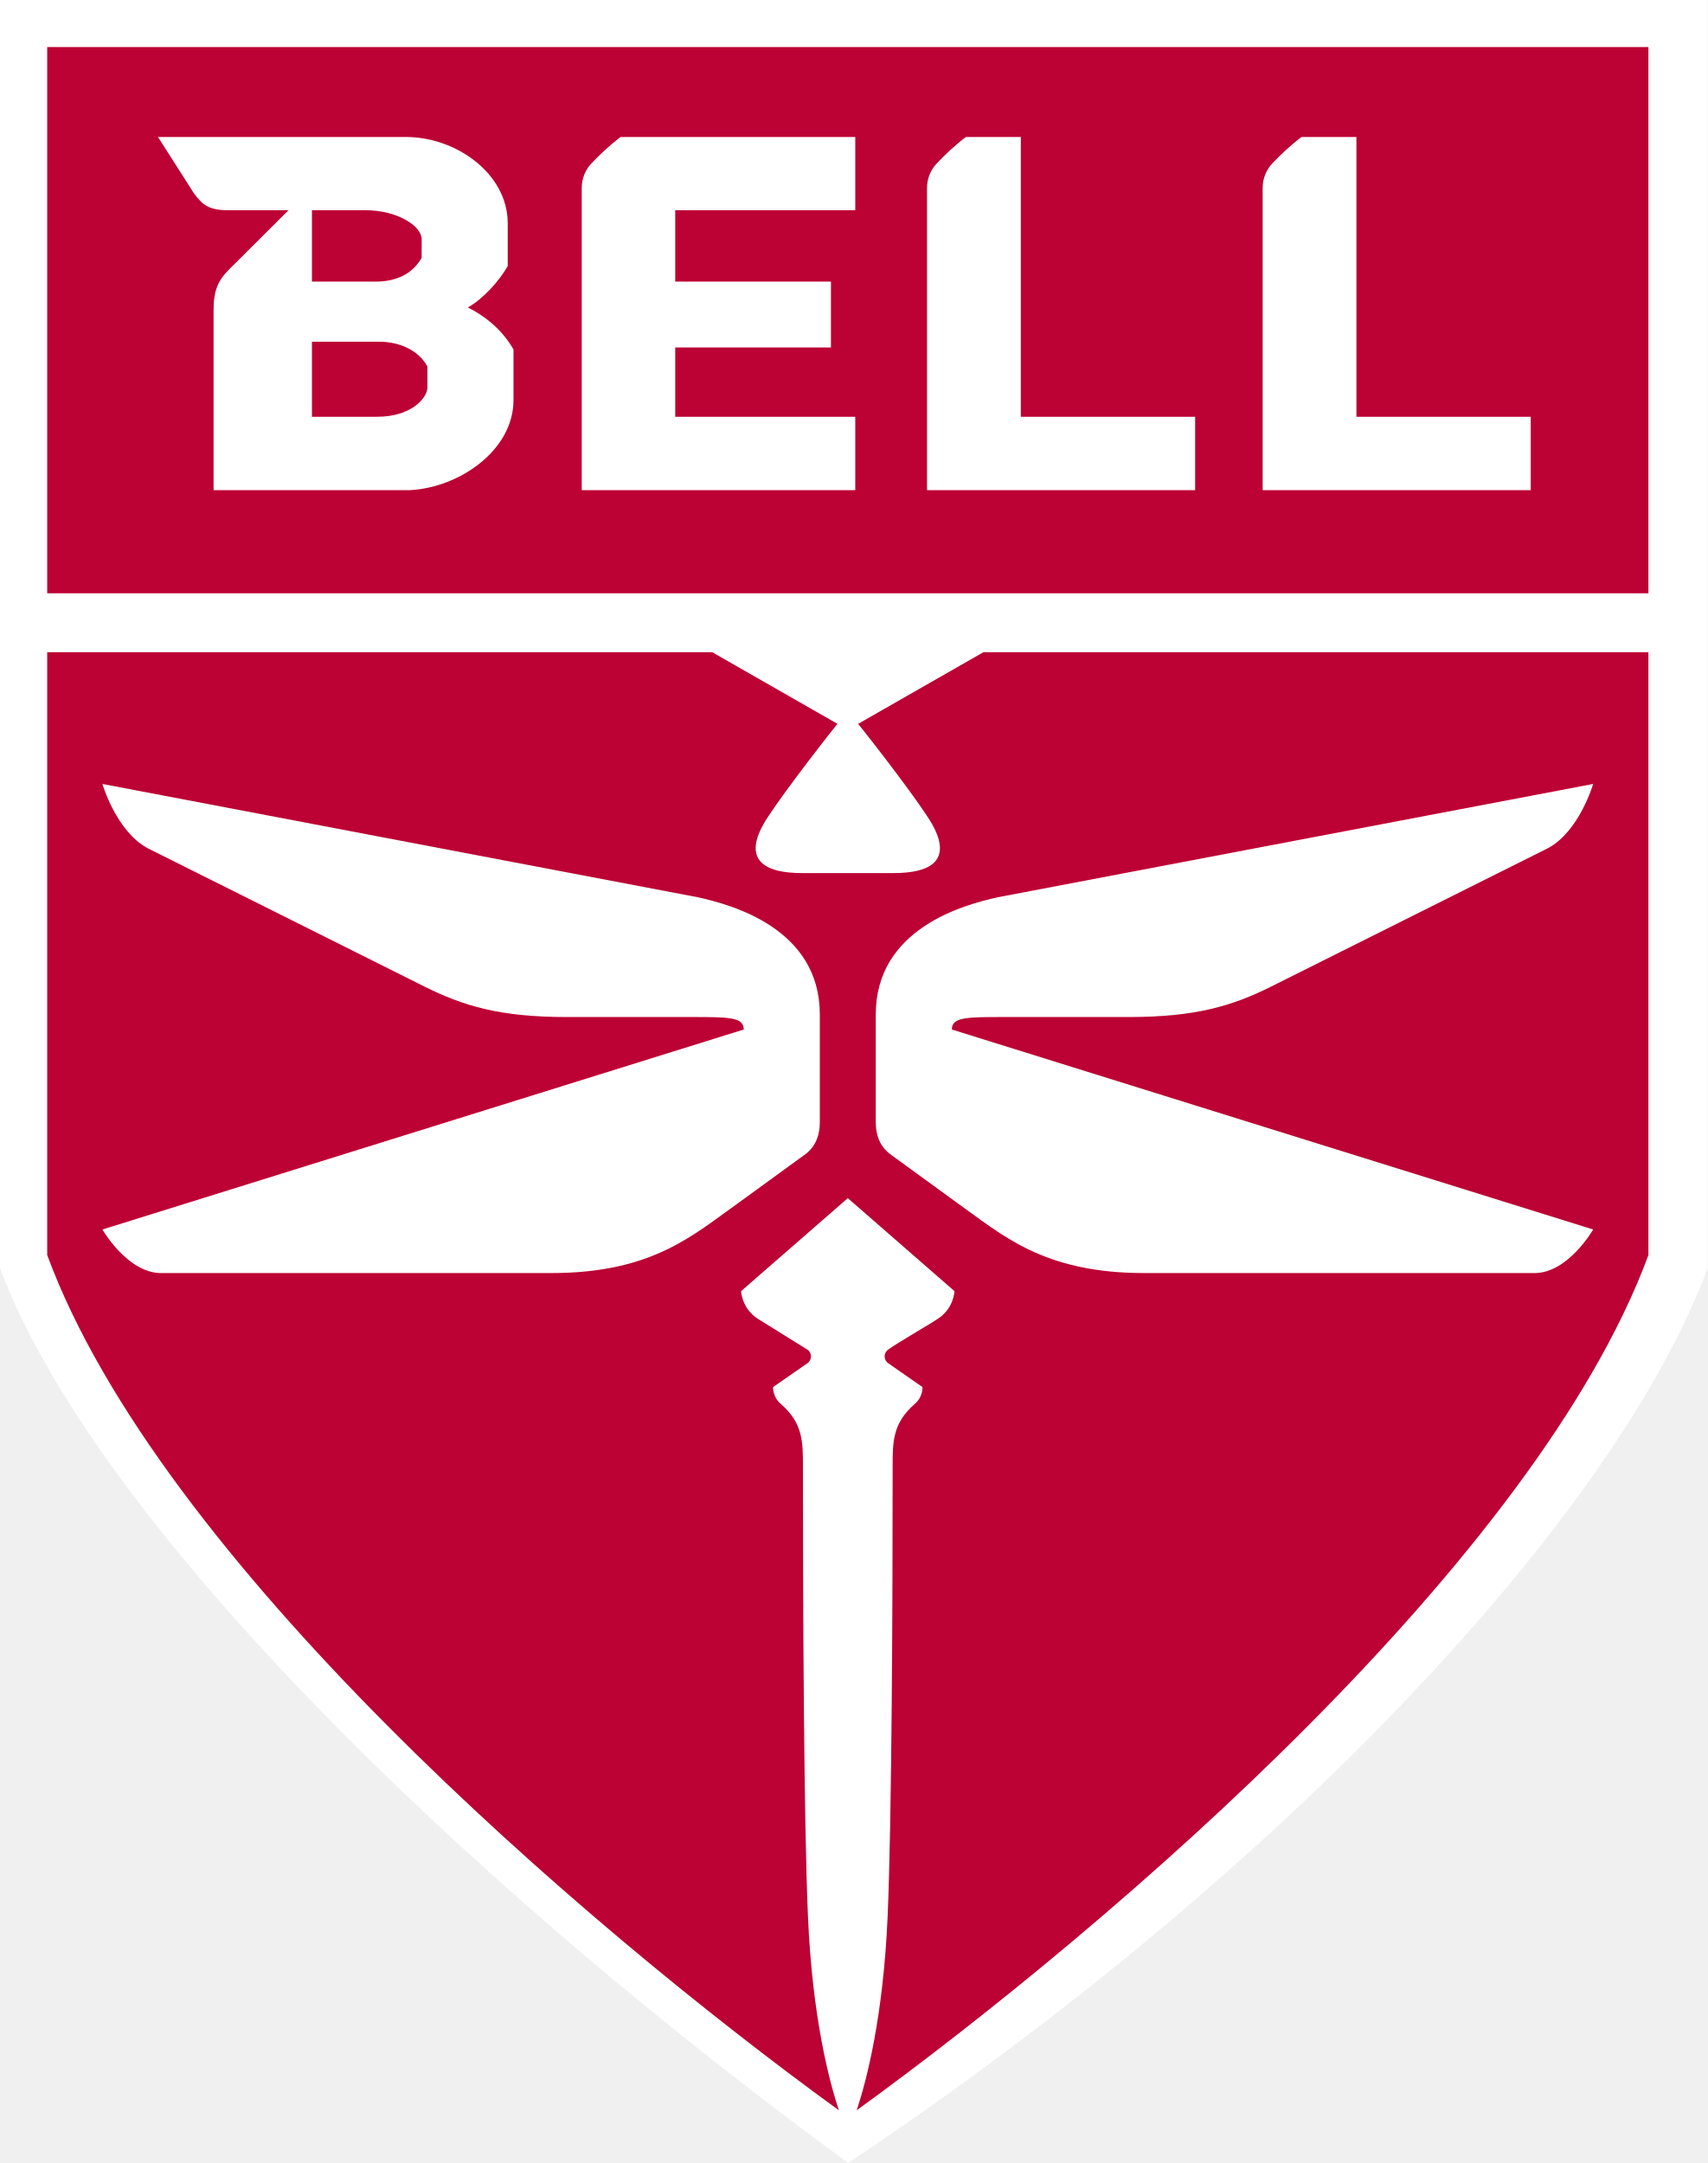
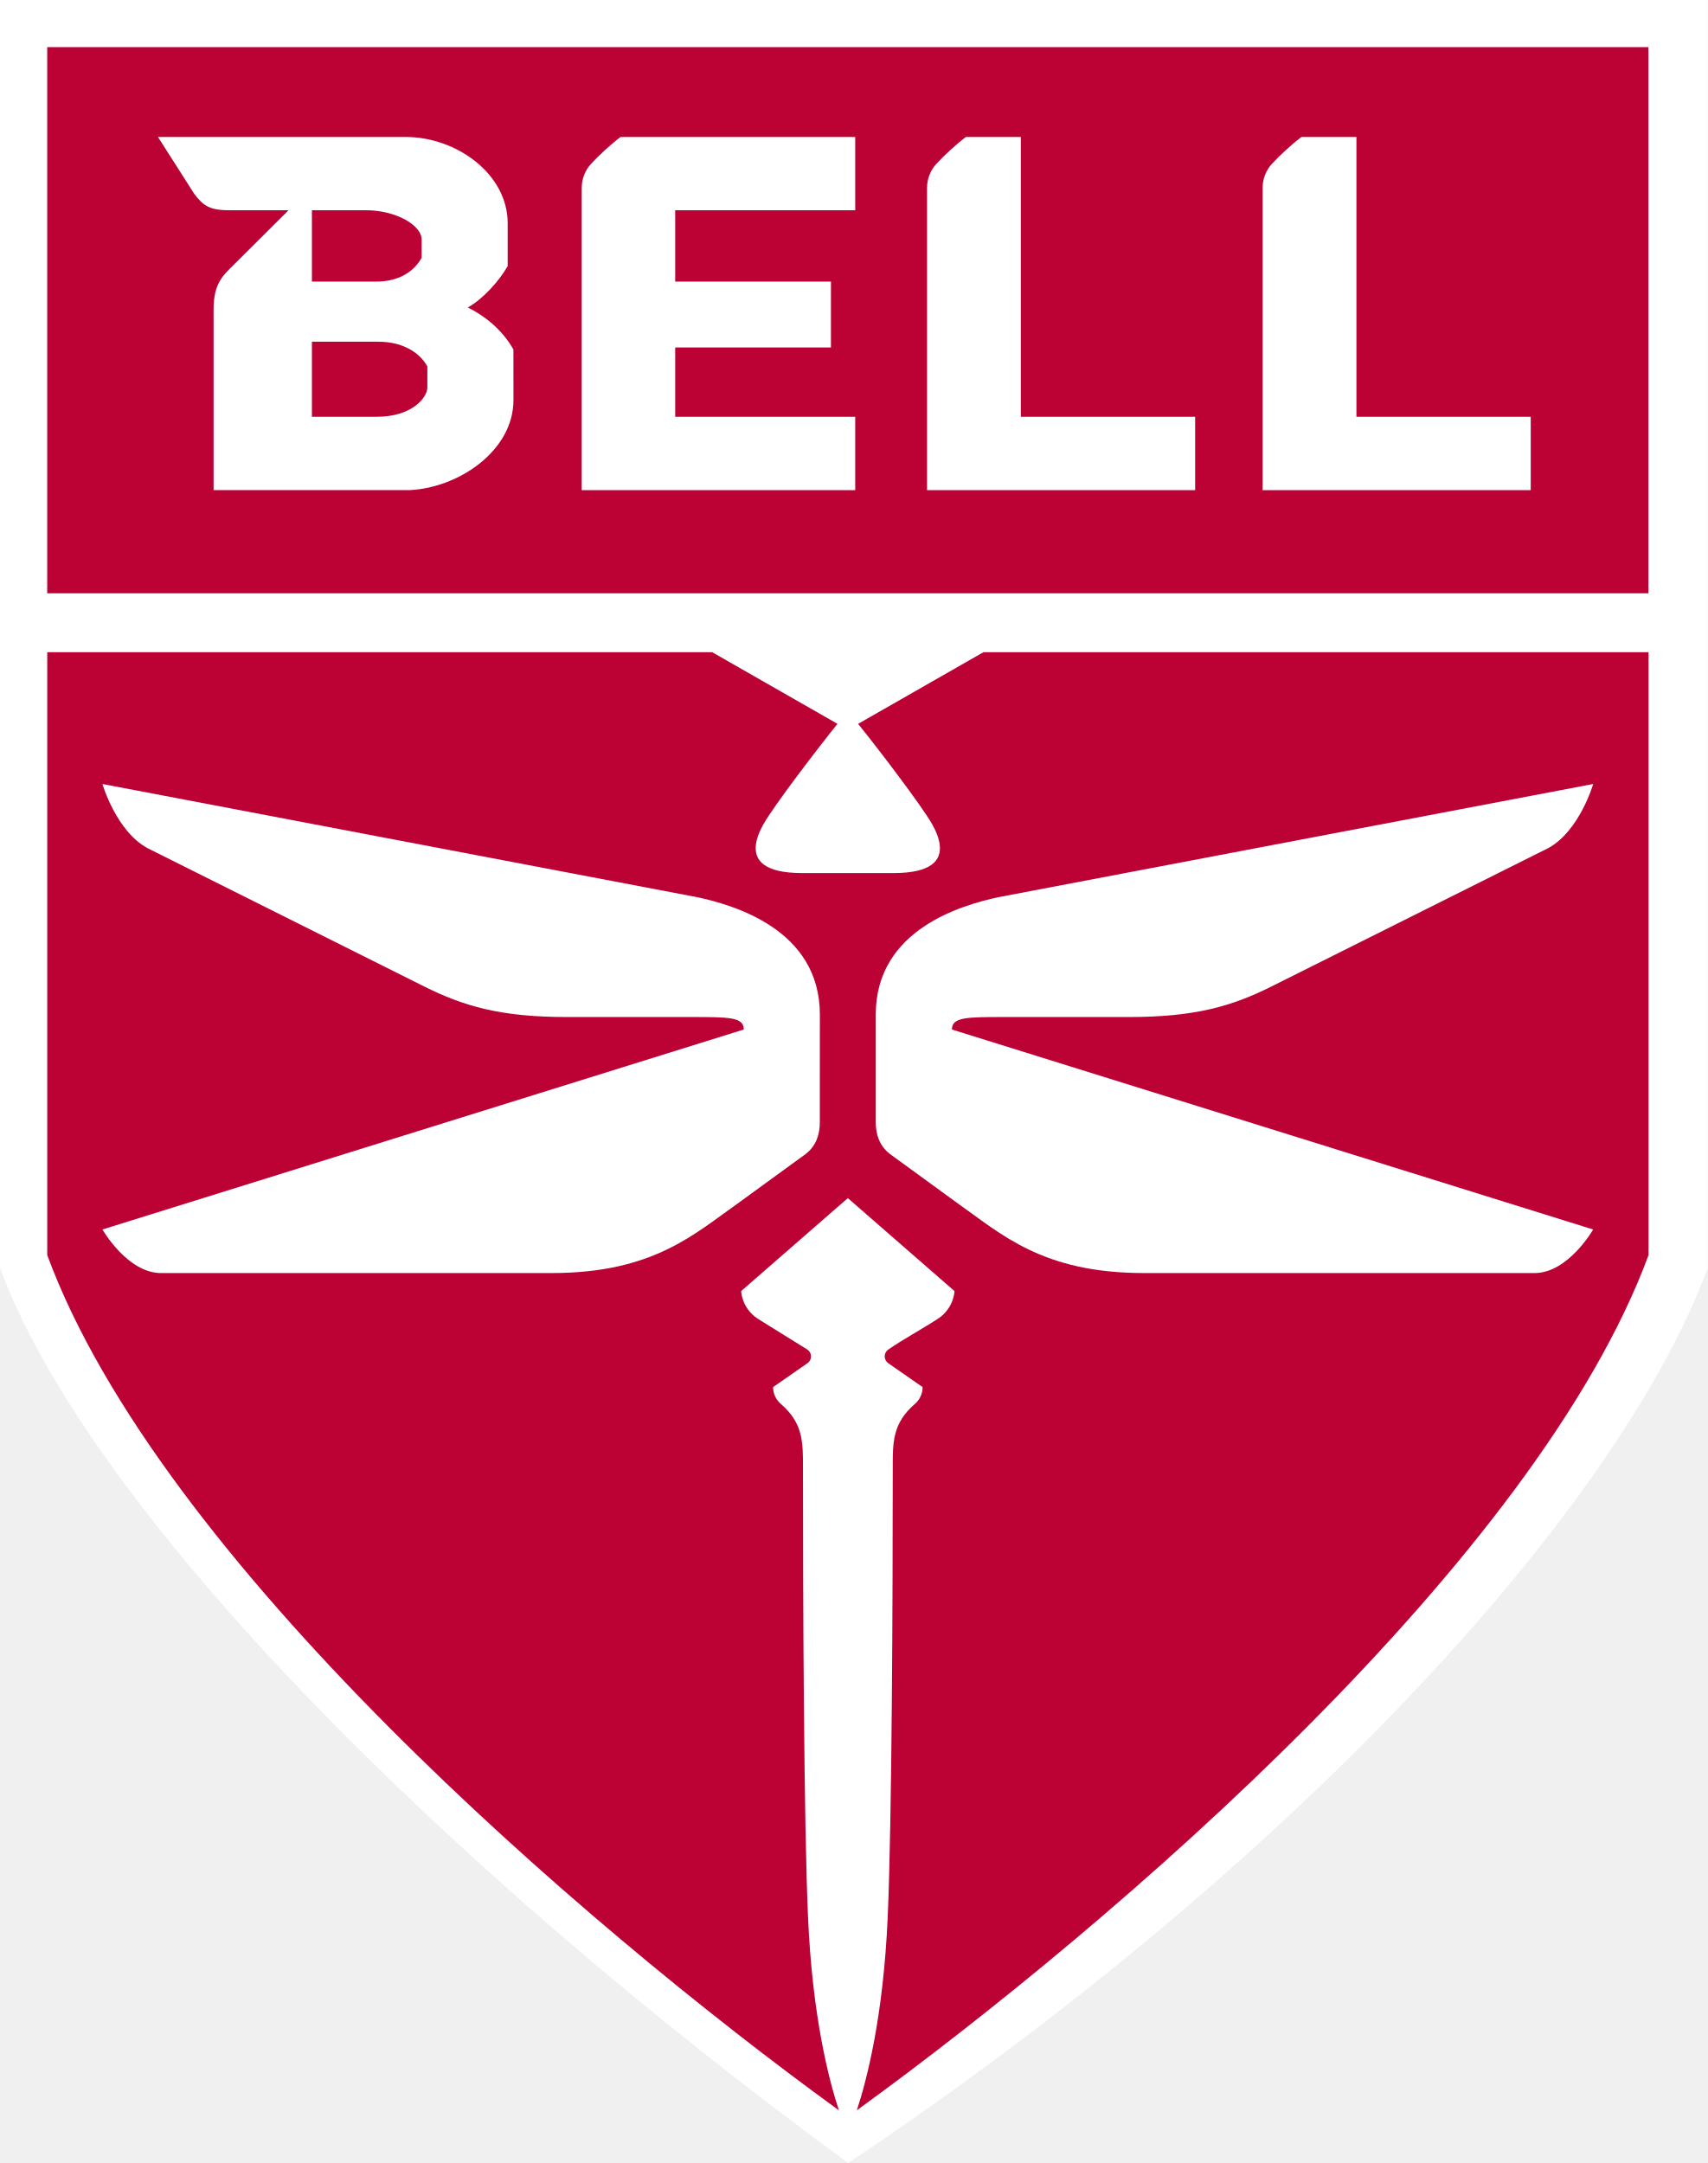
- <svg xmlns="http://www.w3.org/2000/svg" width="45px" height="57px" viewBox="0 0 45 57" version="1.1">
-   <defs />
-   <g id="Page-1" stroke="none" stroke-width="1" fill="none" fill-rule="evenodd">
-     <g id="bell-logo">
-       <path d="M45,0 L45,33.414 C42.611,39.87 33.91,49.274 22.351,57 C11.792,49.274 2.388,39.87 3.55271368e-15,33.414 L3.55271368e-15,0 L45,0 Z" id="Shape" fill="#FFFFFF" />
-       <path d="M1.244,15.634 L43.437,15.634 L43.437,1.241 L1.244,1.241 L1.244,15.634 Z M41.981,32.4 C41.981,32.4 41.324,33.548 40.438,33.548 L30.148,33.548 C27.457,33.548 26.387,32.52 25.191,31.677 L23.446,30.407 C23.178,30.196 23.077,29.907 23.077,29.566 L23.077,26.735 C23.077,24.479 25.374,23.846 26.297,23.644 L41.981,20.659 C41.981,20.659 41.621,21.904 40.79,22.352 L33.491,26.001 C32.47,26.509 31.501,26.801 29.753,26.801 L26.48,26.801 C25.47,26.801 25.081,26.801 25.082,27.13 L41.981,32.4 Z M21.603,29.566 C21.603,29.907 21.502,30.196 21.235,30.407 L19.489,31.677 C18.293,32.52 17.223,33.548 14.532,33.548 L4.242,33.548 C3.357,33.548 2.699,32.4 2.699,32.4 L19.598,27.13 C19.599,26.801 19.211,26.801 18.2,26.801 L14.927,26.801 C13.179,26.801 12.21,26.509 11.19,26.001 L3.89,22.352 C3.059,21.904 2.699,20.659 2.699,20.659 L18.383,23.644 C19.306,23.846 21.603,24.479 21.603,26.735 L21.603,29.566 Z M25.916,17.186 L22.612,19.075 C23.113,19.695 24.276,21.213 24.564,21.722 C24.663,21.896 24.739,22.08 24.761,22.253 C24.815,22.662 24.559,23.008 23.54,23.008 L21.141,23.008 C20.122,23.008 19.866,22.662 19.919,22.253 C19.941,22.08 20.017,21.896 20.116,21.722 C20.405,21.213 21.567,19.695 22.068,19.075 L18.765,17.186 L1.244,17.186 L1.244,33.074 C4.188,41.057 15.223,50.617 22.105,55.611 C21.845,54.826 21.406,53.146 21.291,50.515 C21.179,47.973 21.158,42.127 21.158,38.656 C21.158,38.012 21.164,37.505 20.574,36.996 C20.353,36.805 20.372,36.552 20.372,36.552 L21.276,35.924 C21.4,35.838 21.401,35.655 21.278,35.567 L19.961,34.748 C19.54,34.469 19.529,34.024 19.529,34.024 L22.34,31.574 L25.151,34.024 C25.151,34.024 25.141,34.469 24.72,34.748 C24.348,34.993 23.738,35.329 23.402,35.567 C23.279,35.655 23.281,35.838 23.405,35.924 L24.307,36.552 C24.307,36.552 24.328,36.805 24.106,36.996 C23.516,37.505 23.522,38.012 23.522,38.656 C23.522,42.127 23.501,47.973 23.389,50.515 C23.274,53.146 22.835,54.826 22.575,55.611 C29.457,50.617 40.492,41.057 43.437,33.074 L43.437,17.186 L25.916,17.186 Z M11.11,6.797 L11.112,6.31 C11.112,5.948 10.459,5.54 9.634,5.54 L8.22,5.54 L8.22,7.421 L9.907,7.421 C10.41,7.421 10.859,7.237 11.11,6.797 Z M9.99,9.005 L8.22,9.005 L8.22,10.983 L9.932,10.983 C10.861,10.983 11.262,10.472 11.262,10.212 L11.262,9.656 C11.038,9.246 10.549,9.005 9.99,9.005 Z M13.531,10.545 C13.529,11.867 12.105,12.851 10.796,12.917 L5.628,12.917 L5.628,8.155 C5.628,7.478 5.865,7.269 6.167,6.97 L7.603,5.54 L6.014,5.54 C5.491,5.54 5.335,5.39 5.117,5.105 L4.163,3.61 L10.698,3.61 C12.018,3.61 13.379,4.574 13.379,5.885 L13.379,7.011 C13.155,7.405 12.733,7.875 12.328,8.103 C12.733,8.3 13.223,8.664 13.531,9.21 L13.531,10.545 Z M22.537,5.54 L17.793,5.54 L17.793,7.421 L21.896,7.421 L21.896,9.156 L17.793,9.156 L17.793,10.983 L22.537,10.983 L22.537,12.917 L15.329,12.917 L15.329,4.953 C15.329,4.717 15.416,4.488 15.577,4.315 C15.779,4.097 16.058,3.835 16.352,3.61 L22.537,3.61 L22.537,5.54 Z M26.9,3.61 L26.9,10.983 L31.493,10.983 L31.493,12.917 L24.428,12.917 L24.428,4.953 C24.428,4.717 24.516,4.488 24.677,4.315 C24.878,4.097 25.157,3.835 25.451,3.61 L26.9,3.61 Z M35.743,3.61 L35.743,10.983 L40.336,10.983 L40.336,12.917 L33.272,12.917 L33.272,4.953 C33.272,4.717 33.359,4.488 33.519,4.315 C33.721,4.097 34,3.835 34.295,3.61 L35.743,3.61 Z" id="Shape" fill="#BC0134" />
-     </g>
+ <svg xmlns="http://www.w3.org/2000/svg" height="57" viewBox="0 0 45 57" width="45">
+   <g fill="none" fill-rule="evenodd">
+     <path d="m45 0v33.414c-2.389 6.456-11.09 15.861-22.649 23.586-10.559-7.726-19.963-17.13-22.351-23.586v-33.414z" fill="#fff" />
+     <path d="m1.244 15.634h42.193v-14.392h-42.193zm40.737 16.766s-.658 1.148-1.543 1.148h-10.29c-2.691 0-3.761-1.028-4.957-1.87l-1.745-1.271c-.268-.211-.369-.5-.369-.841v-2.83c0-2.257 2.298-2.889 3.221-3.091l15.684-2.985s-.36 1.245-1.191 1.693l-7.299 3.649c-1.021.508-1.989.799-3.738.799h-3.272c-1.01 0-1.399 0-1.398.329zm-20.378-2.834c0 .341-.101.63-.368.841l-1.746 1.271c-1.197.842-2.267 1.87-4.957 1.87h-10.29c-.885 0-1.543-1.148-1.543-1.148l16.9-5.27c.001-.329-.387-.329-1.398-.329h-3.273c-1.749 0-2.717-.292-3.738-.799l-7.299-3.649c-.831-.448-1.192-1.693-1.192-1.693l15.684 2.985c.923.202 3.221.835 3.221 3.091zm4.313-12.38-3.304 1.889c.501.62 1.663 2.138 1.952 2.647.099.175.175.358.197.532.054.409-.202.754-1.221.754h-2.399c-1.019 0-1.275-.345-1.222-.754.022-.173.098-.357.197-.532.289-.509 1.451-2.026 1.952-2.647l-3.303-1.889h-17.52v15.889c2.944 7.983 13.979 17.543 20.861 22.537-.26-.785-.7-2.465-.814-5.096-.112-2.542-.133-8.388-.133-11.86 0-.644.006-1.151-.584-1.66-.221-.191-.202-.444-.202-.444l.904-.628c.124-.086.126-.269.002-.357l-1.317-.819c-.421-.279-.432-.725-.432-.725l2.811-2.45 2.811 2.45s-.01.445-.431.725c-.371.244-.982.58-1.317.819-.123.087-.121.271.003.357l.903.628s.02.253-.201.444c-.591.509-.584 1.016-.584 1.66 0 3.472-.022 9.317-.133 11.86-.115 2.631-.555 4.311-.814 5.096 6.882-4.995 17.917-14.554 20.862-22.537v-15.889zm-14.806-10.388.001-.487c0-.363-.653-.771-1.478-.771h-1.414v1.881h1.687c.503 0 .952-.184 1.203-.624zm-1.121 2.207h-1.77v1.978h1.711c.93 0 1.331-.51 1.331-.77v-.556c-.224-.41-.713-.651-1.272-.651zm3.541 1.54c-.001 1.322-1.425 2.306-2.734 2.371h-5.168v-4.761c0-.678.237-.887.539-1.185l1.436-1.43h-1.589c-.523 0-.679-.15-.897-.434l-.954-1.496h6.534c1.32 0 2.681.965 2.681 2.275v1.126c-.224.394-.646.864-1.051 1.092.405.197.895.561 1.202 1.107zm9.006-5.005h-4.744v1.881h4.104v1.735h-4.104v1.827h4.744v1.934h-7.207v-7.964c0-.236.087-.464.248-.637.202-.218.481-.481.775-.706h6.184zm4.364-1.93v7.373h4.593v1.934h-7.065v-7.964c0-.236.088-.464.248-.637.202-.218.481-.481.775-.706zm8.843 0v7.373h4.593v1.934h-7.065v-7.964c0-.236.087-.464.247-.637.203-.218.481-.481.776-.706z" fill="#bc0134" />
  </g>
</svg>
